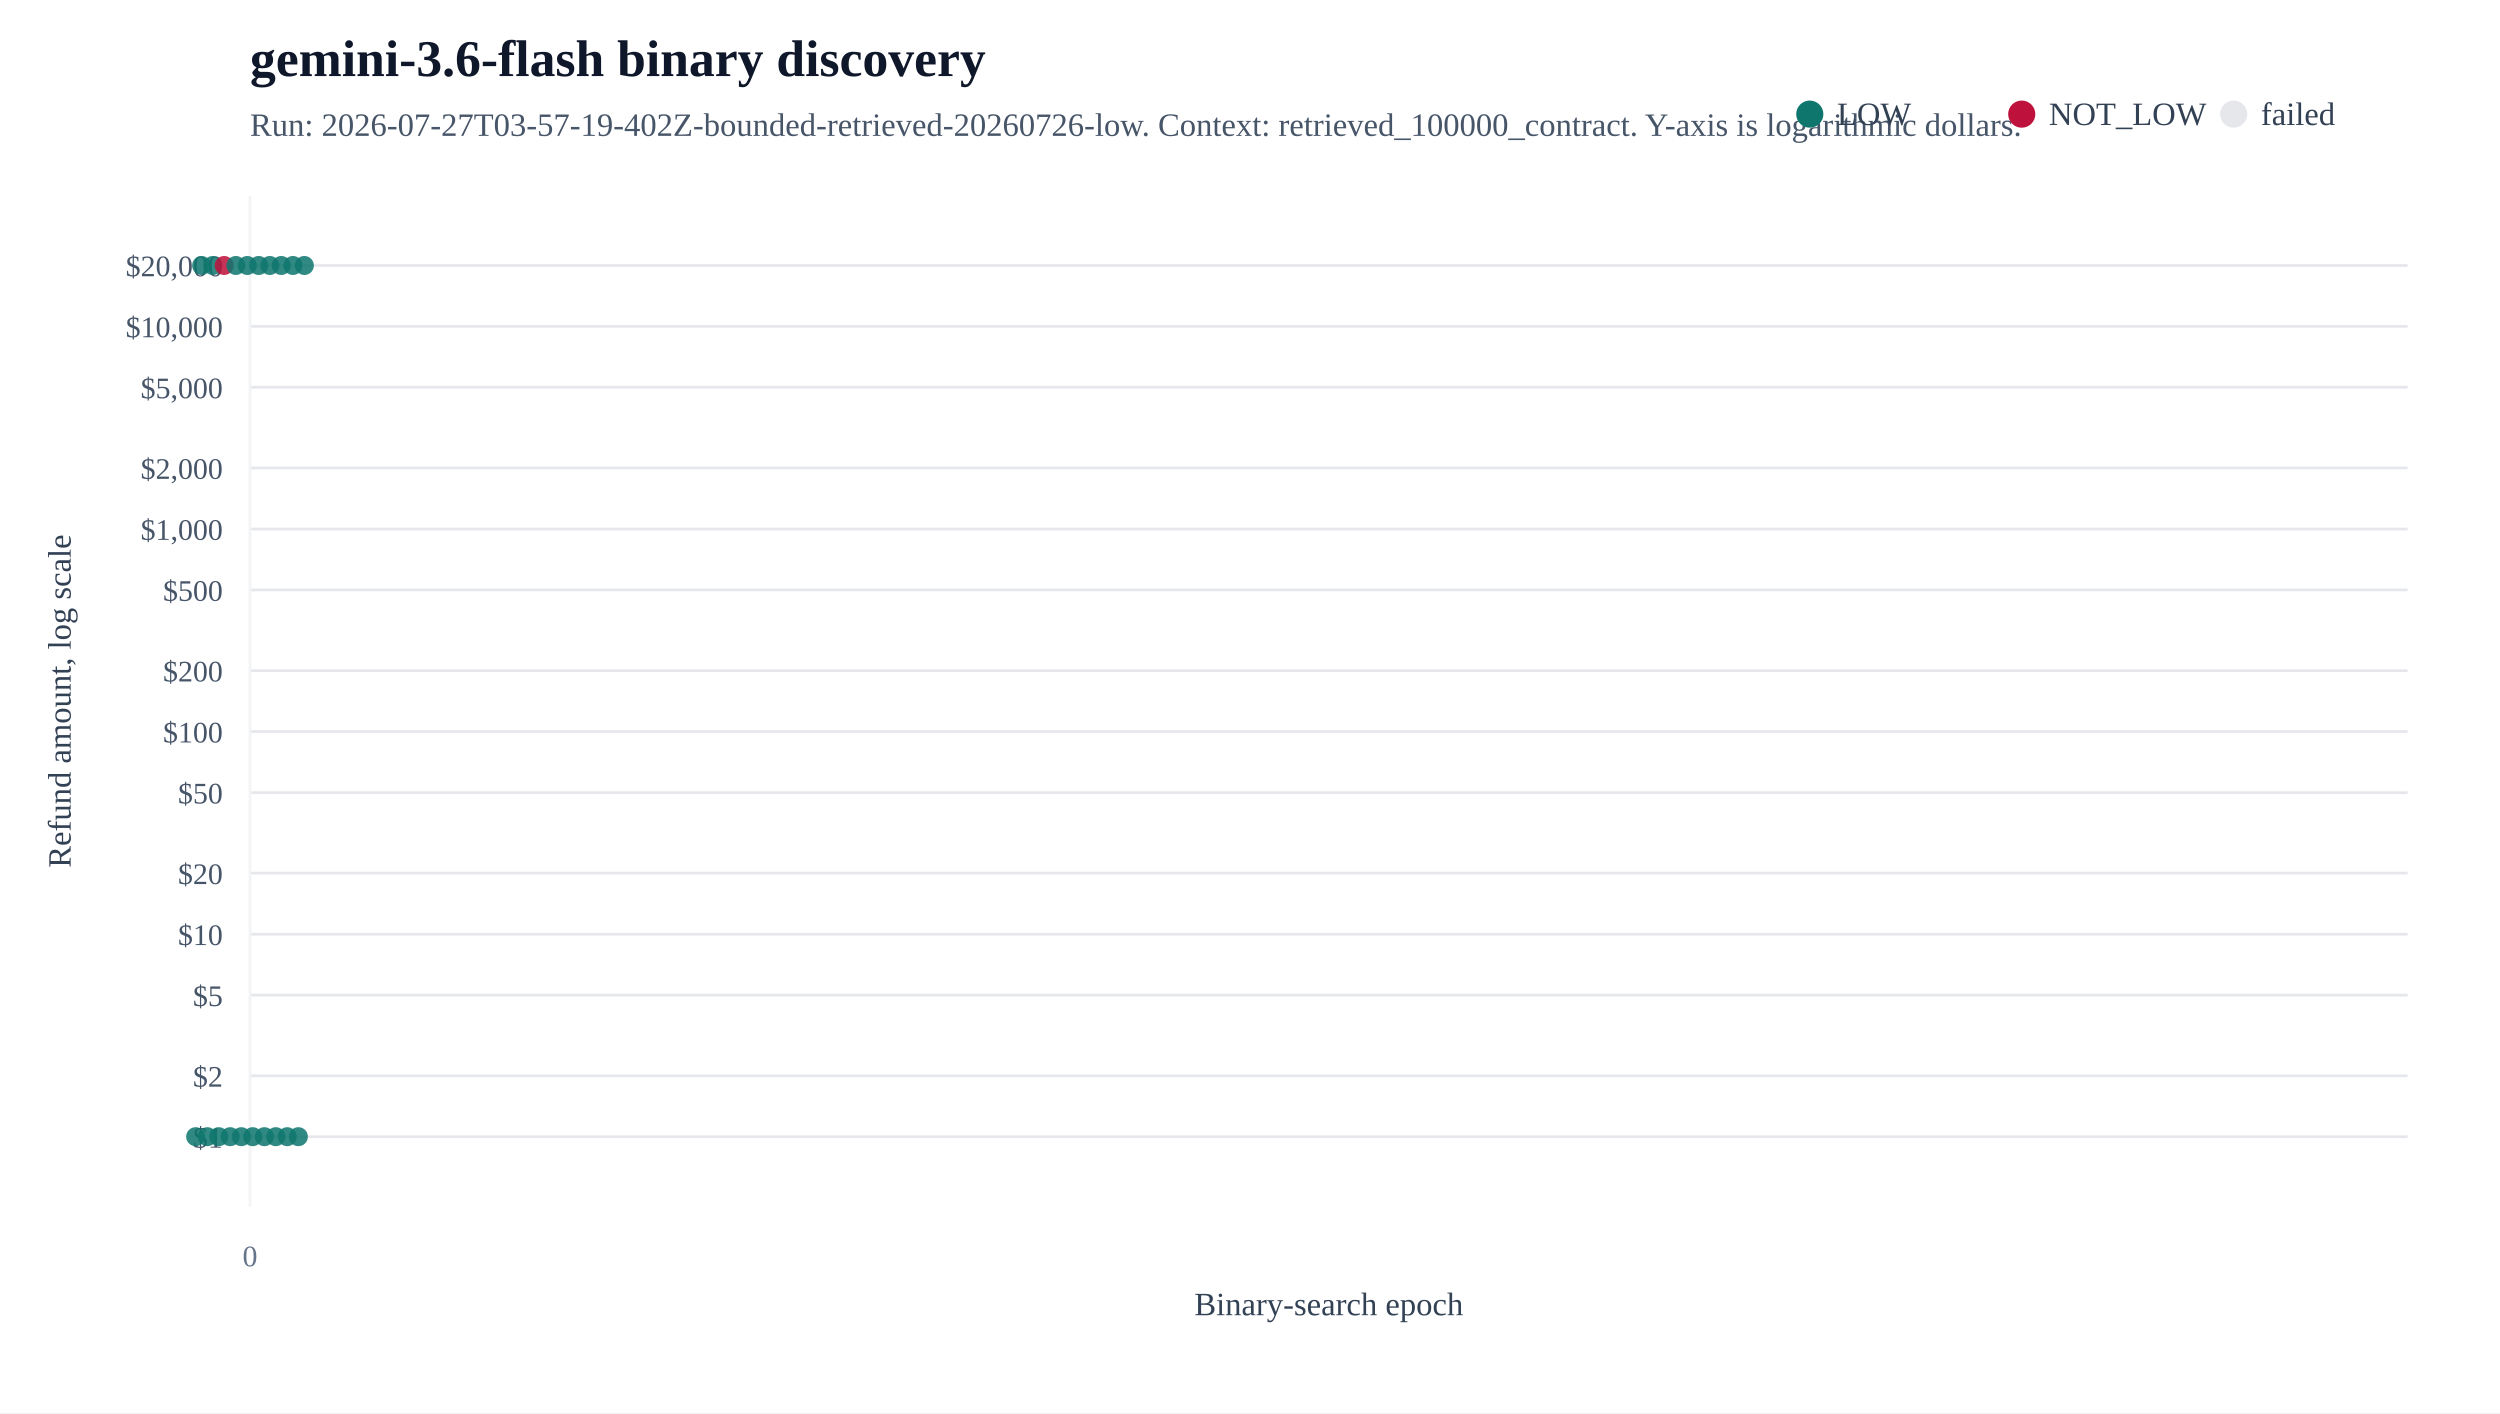
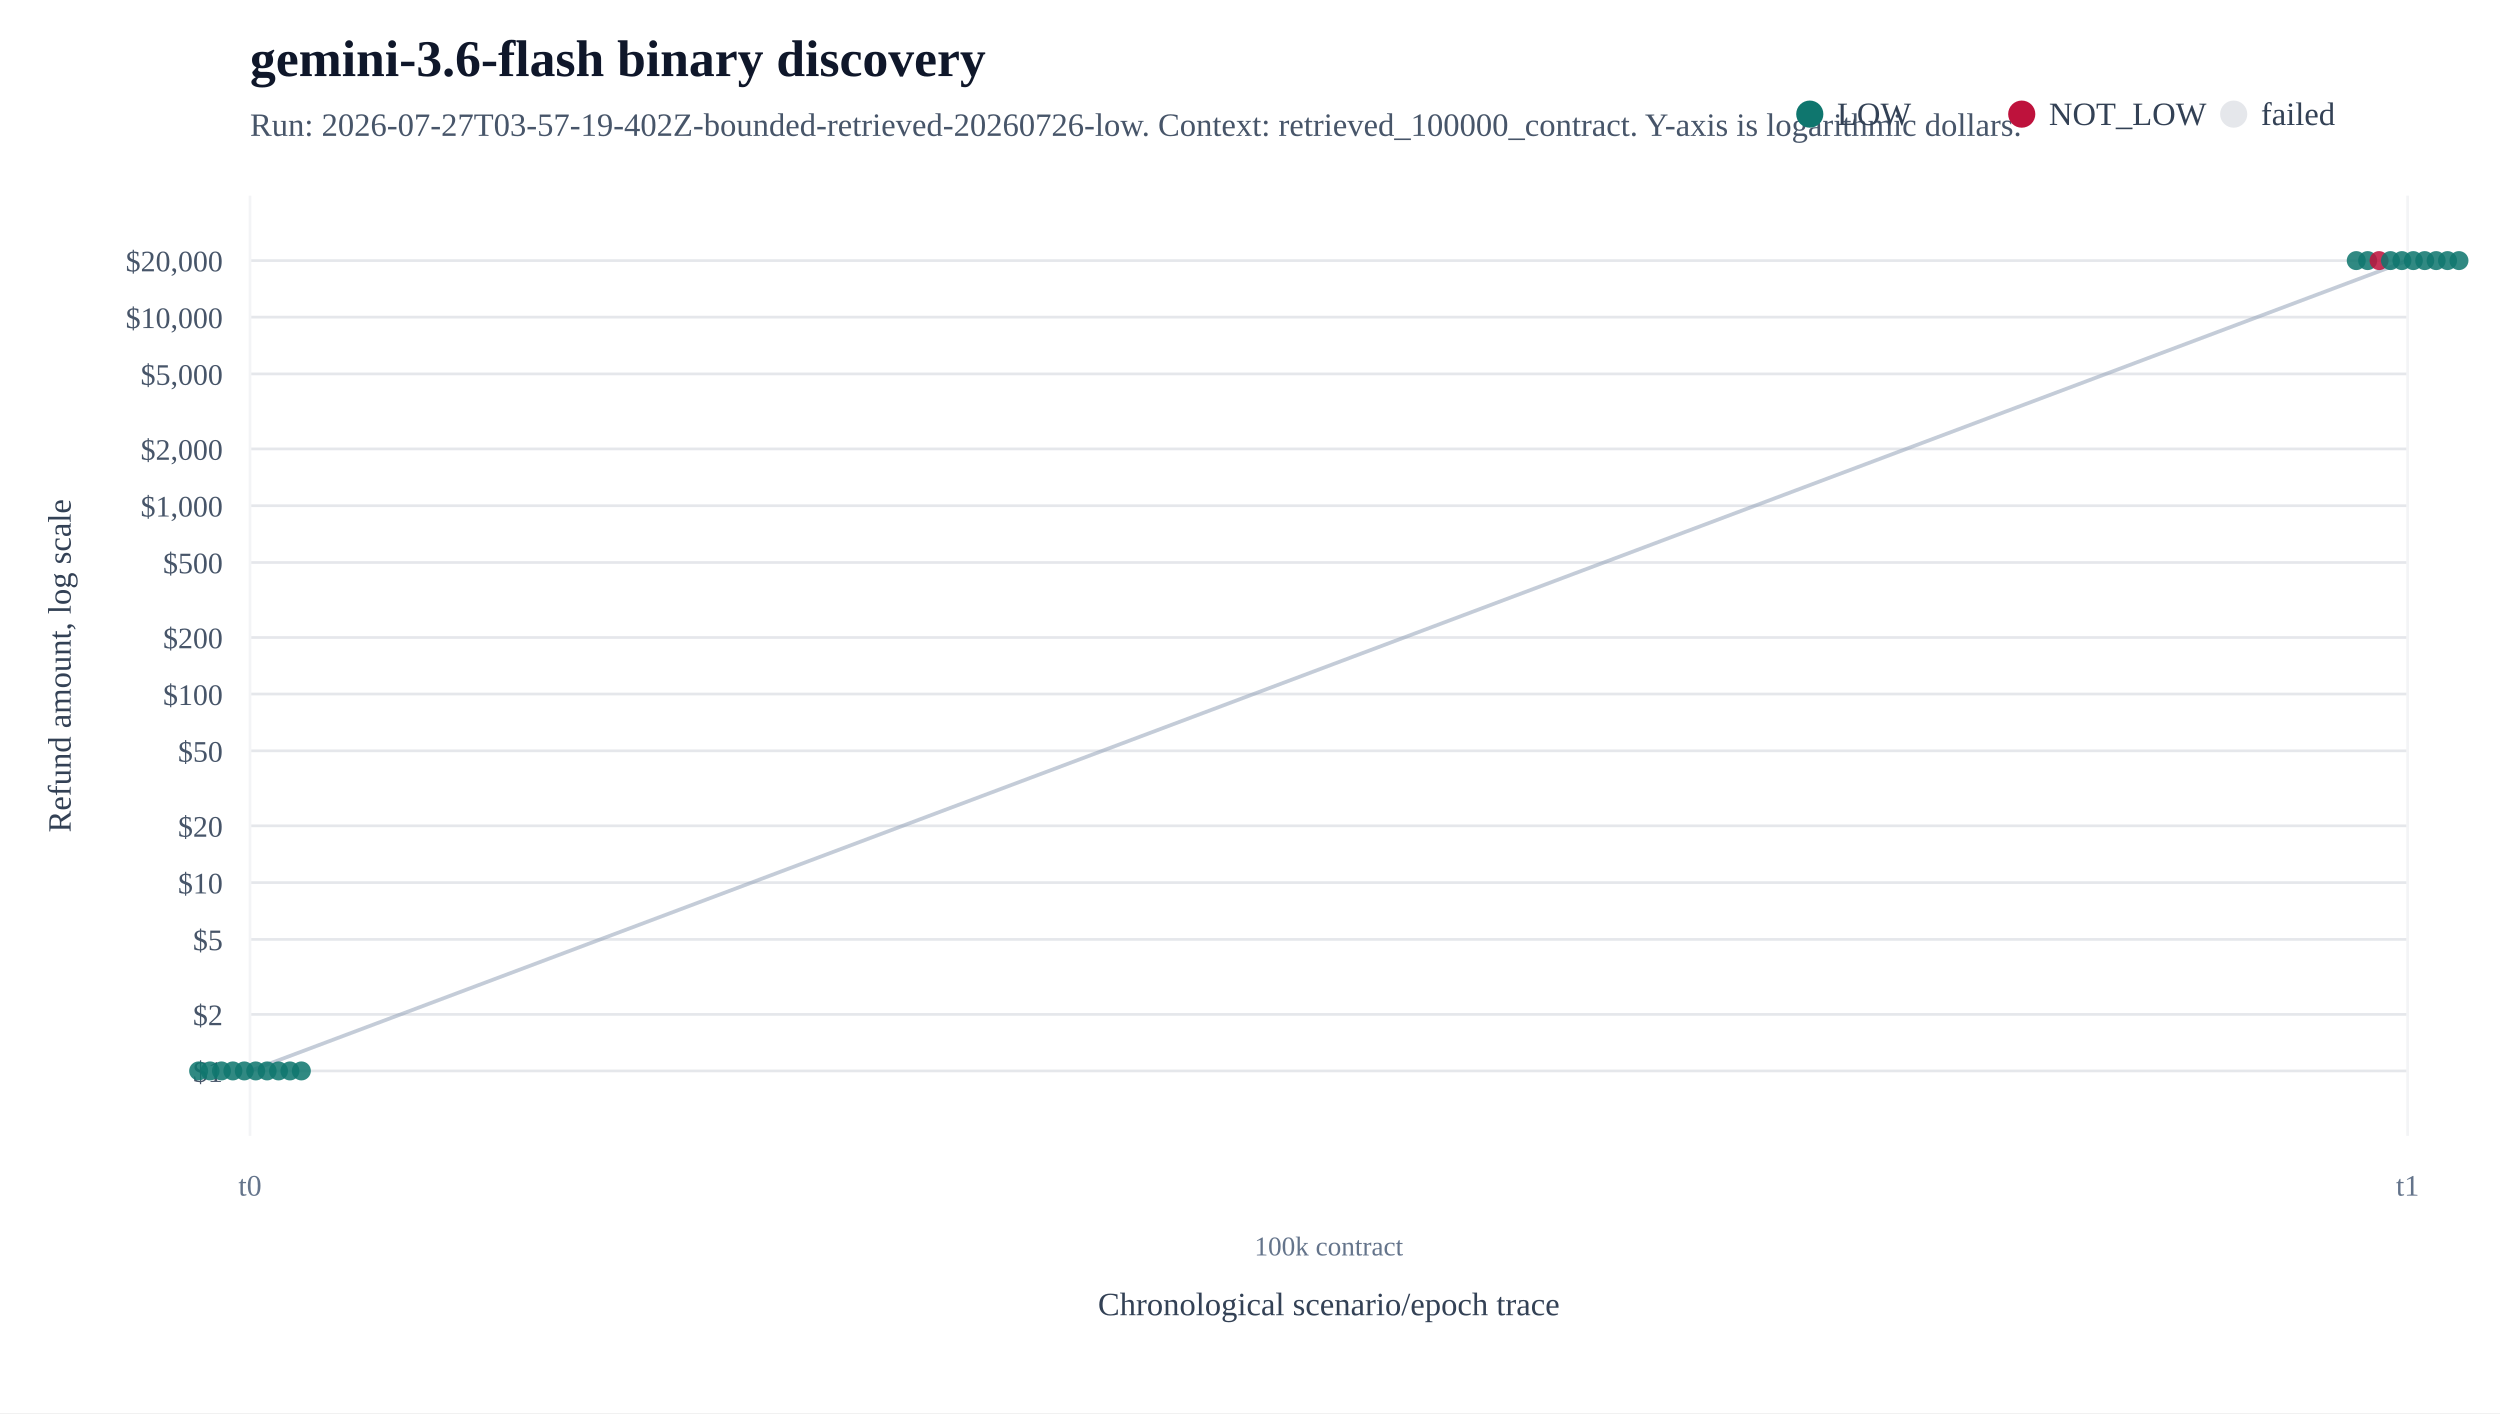
<svg xmlns="http://www.w3.org/2000/svg" width="920" height="520" viewBox="0 0 920 520" role="img" aria-labelledby="title desc">
  <rect width="100%" height="100%" fill="#ffffff" />
  <text x="92" y="28" font-size="19" font-weight="700" fill="#0f172a">gemini-3.6-flash binary discovery</text>
  <text x="92" y="50" font-size="12" fill="#475569">Run: 2026-07-27T03-57-19-402Z-bounded-retrieved-20260726-low. Context: retrieved_100000_contract. Y-axis is logarithmic dollars.</text>
  <circle cx="666" cy="42" r="5" fill="#0f766e" />
  <text x="676" y="46" font-size="12" fill="#334155">LOW</text>
  <circle cx="744" cy="42" r="5" fill="#be123c" />
  <text x="754" y="46" font-size="12" fill="#334155">NOT_LOW</text>
  <circle cx="822" cy="42" r="5" fill="#e5e7eb" />
  <text x="832" y="46" font-size="12" fill="#334155">failed</text>
-   <rect x="92" y="72" width="794" height="372" fill="#ffffff" />
-   <line x1="92" y1="418.3" x2="886" y2="418.3" stroke="#e5e7eb" />
-   <text x="82" y="422.345" text-anchor="end" font-size="11" fill="#475569">$1</text>
-   <line x1="92" y1="395.9" x2="886" y2="395.9" stroke="#e5e7eb" />
-   <text x="82" y="399.9" text-anchor="end" font-size="11" fill="#475569">$2</text>
-   <line x1="92" y1="366.2" x2="886" y2="366.2" stroke="#e5e7eb" />
-   <text x="82" y="370.229" text-anchor="end" font-size="11" fill="#475569">$5</text>
-   <line x1="92" y1="343.8" x2="886" y2="343.8" stroke="#e5e7eb" />
-   <text x="82" y="347.784" text-anchor="end" font-size="11" fill="#475569">$10</text>
-   <line x1="92" y1="321.3" x2="886" y2="321.3" stroke="#e5e7eb" />
-   <text x="82" y="325.339" text-anchor="end" font-size="11" fill="#475569">$20</text>
-   <line x1="92" y1="291.7" x2="886" y2="291.7" stroke="#e5e7eb" />
-   <text x="82" y="295.668" text-anchor="end" font-size="11" fill="#475569">$50</text>
-   <line x1="92" y1="269.2" x2="886" y2="269.2" stroke="#e5e7eb" />
-   <text x="82" y="273.223" text-anchor="end" font-size="11" fill="#475569">$100</text>
-   <line x1="92" y1="246.8" x2="886" y2="246.8" stroke="#e5e7eb" />
-   <text x="82" y="250.777" text-anchor="end" font-size="11" fill="#475569">$200</text>
-   <line x1="92" y1="217.1" x2="886" y2="217.1" stroke="#e5e7eb" />
-   <text x="82" y="221.107" text-anchor="end" font-size="11" fill="#475569">$500</text>
-   <line x1="92" y1="194.7" x2="886" y2="194.7" stroke="#e5e7eb" />
-   <text x="82" y="198.661" text-anchor="end" font-size="11" fill="#475569">$1,000</text>
-   <line x1="92" y1="172.2" x2="886" y2="172.2" stroke="#e5e7eb" />
-   <text x="82" y="176.216" text-anchor="end" font-size="11" fill="#475569">$2,000</text>
-   <line x1="92" y1="142.5" x2="886" y2="142.5" stroke="#e5e7eb" />
-   <text x="82" y="146.545" text-anchor="end" font-size="11" fill="#475569">$5,000</text>
-   <line x1="92" y1="120.1" x2="886" y2="120.1" stroke="#e5e7eb" />
-   <text x="82" y="124.1" text-anchor="end" font-size="11" fill="#475569">$10,000</text>
-   <line x1="92" y1="97.7" x2="886" y2="97.7" stroke="#e5e7eb" />
-   <text x="82" y="101.655" text-anchor="end" font-size="11" fill="#475569">$20,000</text>
-   <line x1="92.0" y1="72" x2="92.0" y2="444" stroke="#f3f4f6" />
-   <text x="92.0" y="466" text-anchor="middle" font-size="11" fill="#64748b">0</text>
-   <polyline points="92.0,418.3" fill="none" stroke="#94a3b8" stroke-width="1.4" opacity="0.55" />
-   <circle cx="72.0" cy="418.3" r="3.5" fill="#0f766e" opacity="0.86" />
-   <circle cx="74.2" cy="97.7" r="3.5" fill="#0f766e" opacity="0.86" />
-   <circle cx="76.3" cy="418.3" r="3.5" fill="#0f766e" opacity="0.86" />
-   <circle cx="78.3" cy="97.7" r="3.5" fill="#0f766e" opacity="0.86" />
-   <circle cx="80.5" cy="418.3" r="3.5" fill="#0f766e" opacity="0.86" />
-   <circle cx="82.5" cy="97.7" r="3.5" fill="#be123c" opacity="0.86" />
-   <circle cx="84.7" cy="418.3" r="3.5" fill="#0f766e" opacity="0.86" />
-   <circle cx="86.8" cy="97.7" r="3.5" fill="#0f766e" opacity="0.86" />
-   <circle cx="88.8" cy="418.3" r="3.5" fill="#0f766e" opacity="0.86" />
-   <circle cx="91.0" cy="97.7" r="3.5" fill="#0f766e" opacity="0.86" />
-   <circle cx="93.0" cy="418.3" r="3.5" fill="#0f766e" opacity="0.86" />
-   <circle cx="95.2" cy="97.7" r="3.5" fill="#0f766e" opacity="0.86" />
-   <circle cx="97.3" cy="418.3" r="3.5" fill="#0f766e" opacity="0.86" />
-   <circle cx="99.3" cy="97.7" r="3.5" fill="#0f766e" opacity="0.86" />
-   <circle cx="101.5" cy="418.3" r="3.5" fill="#0f766e" opacity="0.86" />
-   <circle cx="103.5" cy="97.7" r="3.5" fill="#0f766e" opacity="0.86" />
-   <circle cx="105.7" cy="418.3" r="3.5" fill="#0f766e" opacity="0.86" />
-   <circle cx="107.8" cy="97.7" r="3.5" fill="#0f766e" opacity="0.86" />
-   <circle cx="109.8" cy="418.3" r="3.5" fill="#0f766e" opacity="0.86" />
-   <circle cx="112.0" cy="97.7" r="3.5" fill="#0f766e" opacity="0.86" />
-   <text x="489" y="484" text-anchor="middle" font-size="12" fill="#334155">Binary-search epoch</text>
-   <text transform="translate(26 258) rotate(-90)" text-anchor="middle" font-size="12" fill="#334155">Refund amount, log scale</text>
+   <rect x="92" y="72" width="794" height="346" fill="#ffffff" />
+   <line x1="92" y1="394.1" x2="886" y2="394.1" stroke="#e5e7eb" />
+   <text x="82" y="398.138" text-anchor="end" font-size="11" fill="#475569">$1</text>
+   <line x1="92" y1="373.3" x2="886" y2="373.3" stroke="#e5e7eb" />
+   <text x="82" y="377.262" text-anchor="end" font-size="11" fill="#475569">$2</text>
+   <line x1="92" y1="345.7" x2="886" y2="345.7" stroke="#e5e7eb" />
+   <text x="82" y="349.664" text-anchor="end" font-size="11" fill="#475569">$5</text>
+   <line x1="92" y1="324.8" x2="886" y2="324.8" stroke="#e5e7eb" />
+   <text x="82" y="328.788" text-anchor="end" font-size="11" fill="#475569">$10</text>
+   <line x1="92" y1="303.9" x2="886" y2="303.9" stroke="#e5e7eb" />
+   <text x="82" y="307.912" text-anchor="end" font-size="11" fill="#475569">$20</text>
+   <line x1="92" y1="276.3" x2="886" y2="276.3" stroke="#e5e7eb" />
+   <text x="82" y="280.315" text-anchor="end" font-size="11" fill="#475569">$50</text>
+   <line x1="92" y1="255.4" x2="886" y2="255.4" stroke="#e5e7eb" />
+   <text x="82" y="259.438" text-anchor="end" font-size="11" fill="#475569">$100</text>
+   <line x1="92" y1="234.6" x2="886" y2="234.6" stroke="#e5e7eb" />
+   <text x="82" y="238.562" text-anchor="end" font-size="11" fill="#475569">$200</text>
+   <line x1="92" y1="207.0" x2="886" y2="207.0" stroke="#e5e7eb" />
+   <text x="82" y="210.965" text-anchor="end" font-size="11" fill="#475569">$500</text>
+   <line x1="92" y1="186.1" x2="886" y2="186.1" stroke="#e5e7eb" />
+   <text x="82" y="190.088" text-anchor="end" font-size="11" fill="#475569">$1,000</text>
+   <line x1="92" y1="165.2" x2="886" y2="165.2" stroke="#e5e7eb" />
+   <text x="82" y="169.212" text-anchor="end" font-size="11" fill="#475569">$2,000</text>
+   <line x1="92" y1="137.6" x2="886" y2="137.6" stroke="#e5e7eb" />
+   <text x="82" y="141.615" text-anchor="end" font-size="11" fill="#475569">$5,000</text>
+   <line x1="92" y1="116.7" x2="886" y2="116.7" stroke="#e5e7eb" />
+   <text x="82" y="120.738" text-anchor="end" font-size="11" fill="#475569">$10,000</text>
+   <line x1="92" y1="95.9" x2="886" y2="95.9" stroke="#e5e7eb" />
+   <text x="82" y="99.862" text-anchor="end" font-size="11" fill="#475569">$20,000</text>
+   <line x1="92.0" y1="72" x2="92.0" y2="418" stroke="#f3f4f6" />
+   <text x="92.0" y="440" text-anchor="middle" font-size="11" fill="#64748b">t0</text>
+   <line x1="886.0" y1="72" x2="886.0" y2="418" stroke="#f3f4f6" />
+   <text x="886.0" y="440" text-anchor="middle" font-size="11" fill="#64748b">t1</text>
+   <polyline points="92.0,394.1 886.0,95.9" fill="none" stroke="#94a3b8" stroke-width="1.4" opacity="0.55" />
+   <circle cx="73.1" cy="394.1" r="3.5" fill="#0f766e" opacity="0.86" />
+   <circle cx="77.3" cy="394.1" r="3.5" fill="#0f766e" opacity="0.86" />
+   <circle cx="81.5" cy="394.1" r="3.5" fill="#0f766e" opacity="0.86" />
+   <circle cx="85.7" cy="394.1" r="3.5" fill="#0f766e" opacity="0.86" />
+   <circle cx="89.9" cy="394.1" r="3.5" fill="#0f766e" opacity="0.86" />
+   <circle cx="94.1" cy="394.1" r="3.5" fill="#0f766e" opacity="0.86" />
+   <circle cx="98.3" cy="394.1" r="3.5" fill="#0f766e" opacity="0.86" />
+   <circle cx="102.5" cy="394.1" r="3.5" fill="#0f766e" opacity="0.86" />
+   <circle cx="106.7" cy="394.1" r="3.5" fill="#0f766e" opacity="0.86" />
+   <circle cx="110.9" cy="394.1" r="3.5" fill="#0f766e" opacity="0.86" />
+   <circle cx="867.1" cy="95.9" r="3.5" fill="#0f766e" opacity="0.86" />
+   <circle cx="871.3" cy="95.9" r="3.5" fill="#0f766e" opacity="0.86" />
+   <circle cx="875.5" cy="95.9" r="3.5" fill="#be123c" opacity="0.86" />
+   <circle cx="879.7" cy="95.9" r="3.5" fill="#0f766e" opacity="0.86" />
+   <circle cx="883.9" cy="95.9" r="3.5" fill="#0f766e" opacity="0.86" />
+   <circle cx="888.1" cy="95.9" r="3.5" fill="#0f766e" opacity="0.86" />
+   <circle cx="892.3" cy="95.9" r="3.5" fill="#0f766e" opacity="0.86" />
+   <circle cx="896.5" cy="95.9" r="3.5" fill="#0f766e" opacity="0.86" />
+   <circle cx="900.7" cy="95.9" r="3.5" fill="#0f766e" opacity="0.86" />
+   <circle cx="904.9" cy="95.9" r="3.5" fill="#0f766e" opacity="0.86" />
+   <text x="489.0" y="462" text-anchor="middle" font-size="10" fill="#64748b">100k contract</text>
+   <text x="489" y="484" text-anchor="middle" font-size="12" fill="#334155">Chronological scenario/epoch trace</text>
+   <text transform="translate(26 245) rotate(-90)" text-anchor="middle" font-size="12" fill="#334155">Refund amount, log scale</text>
</svg>
